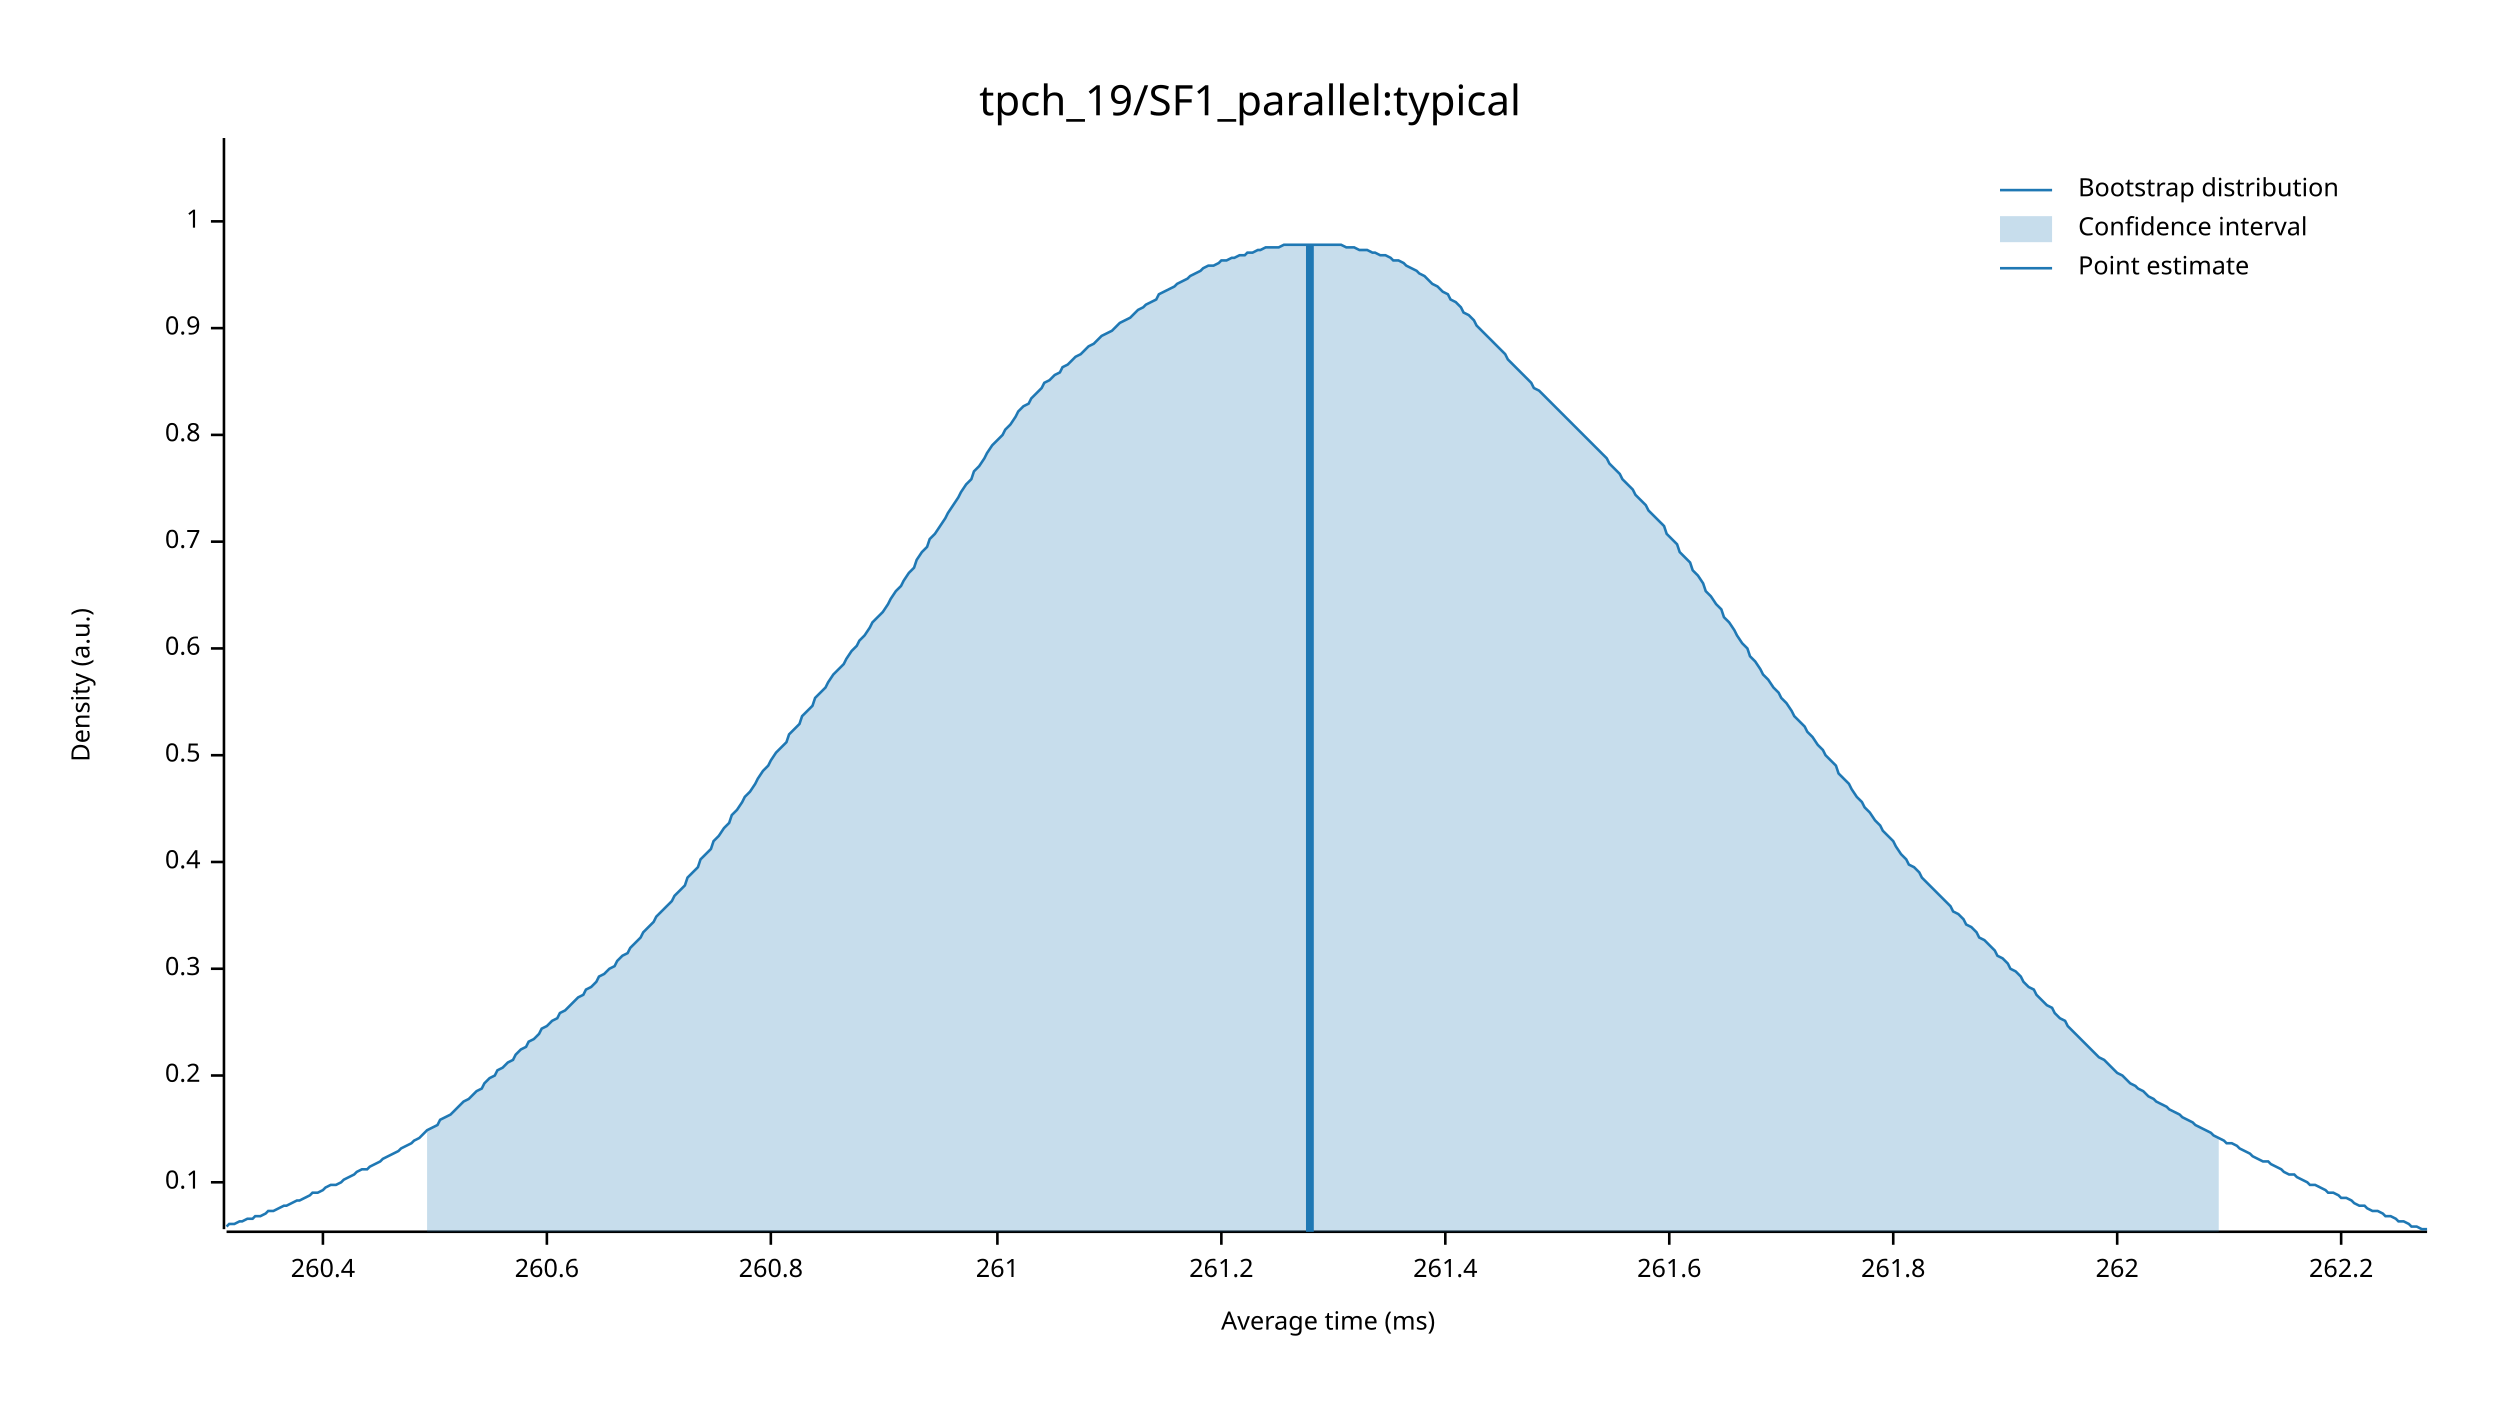
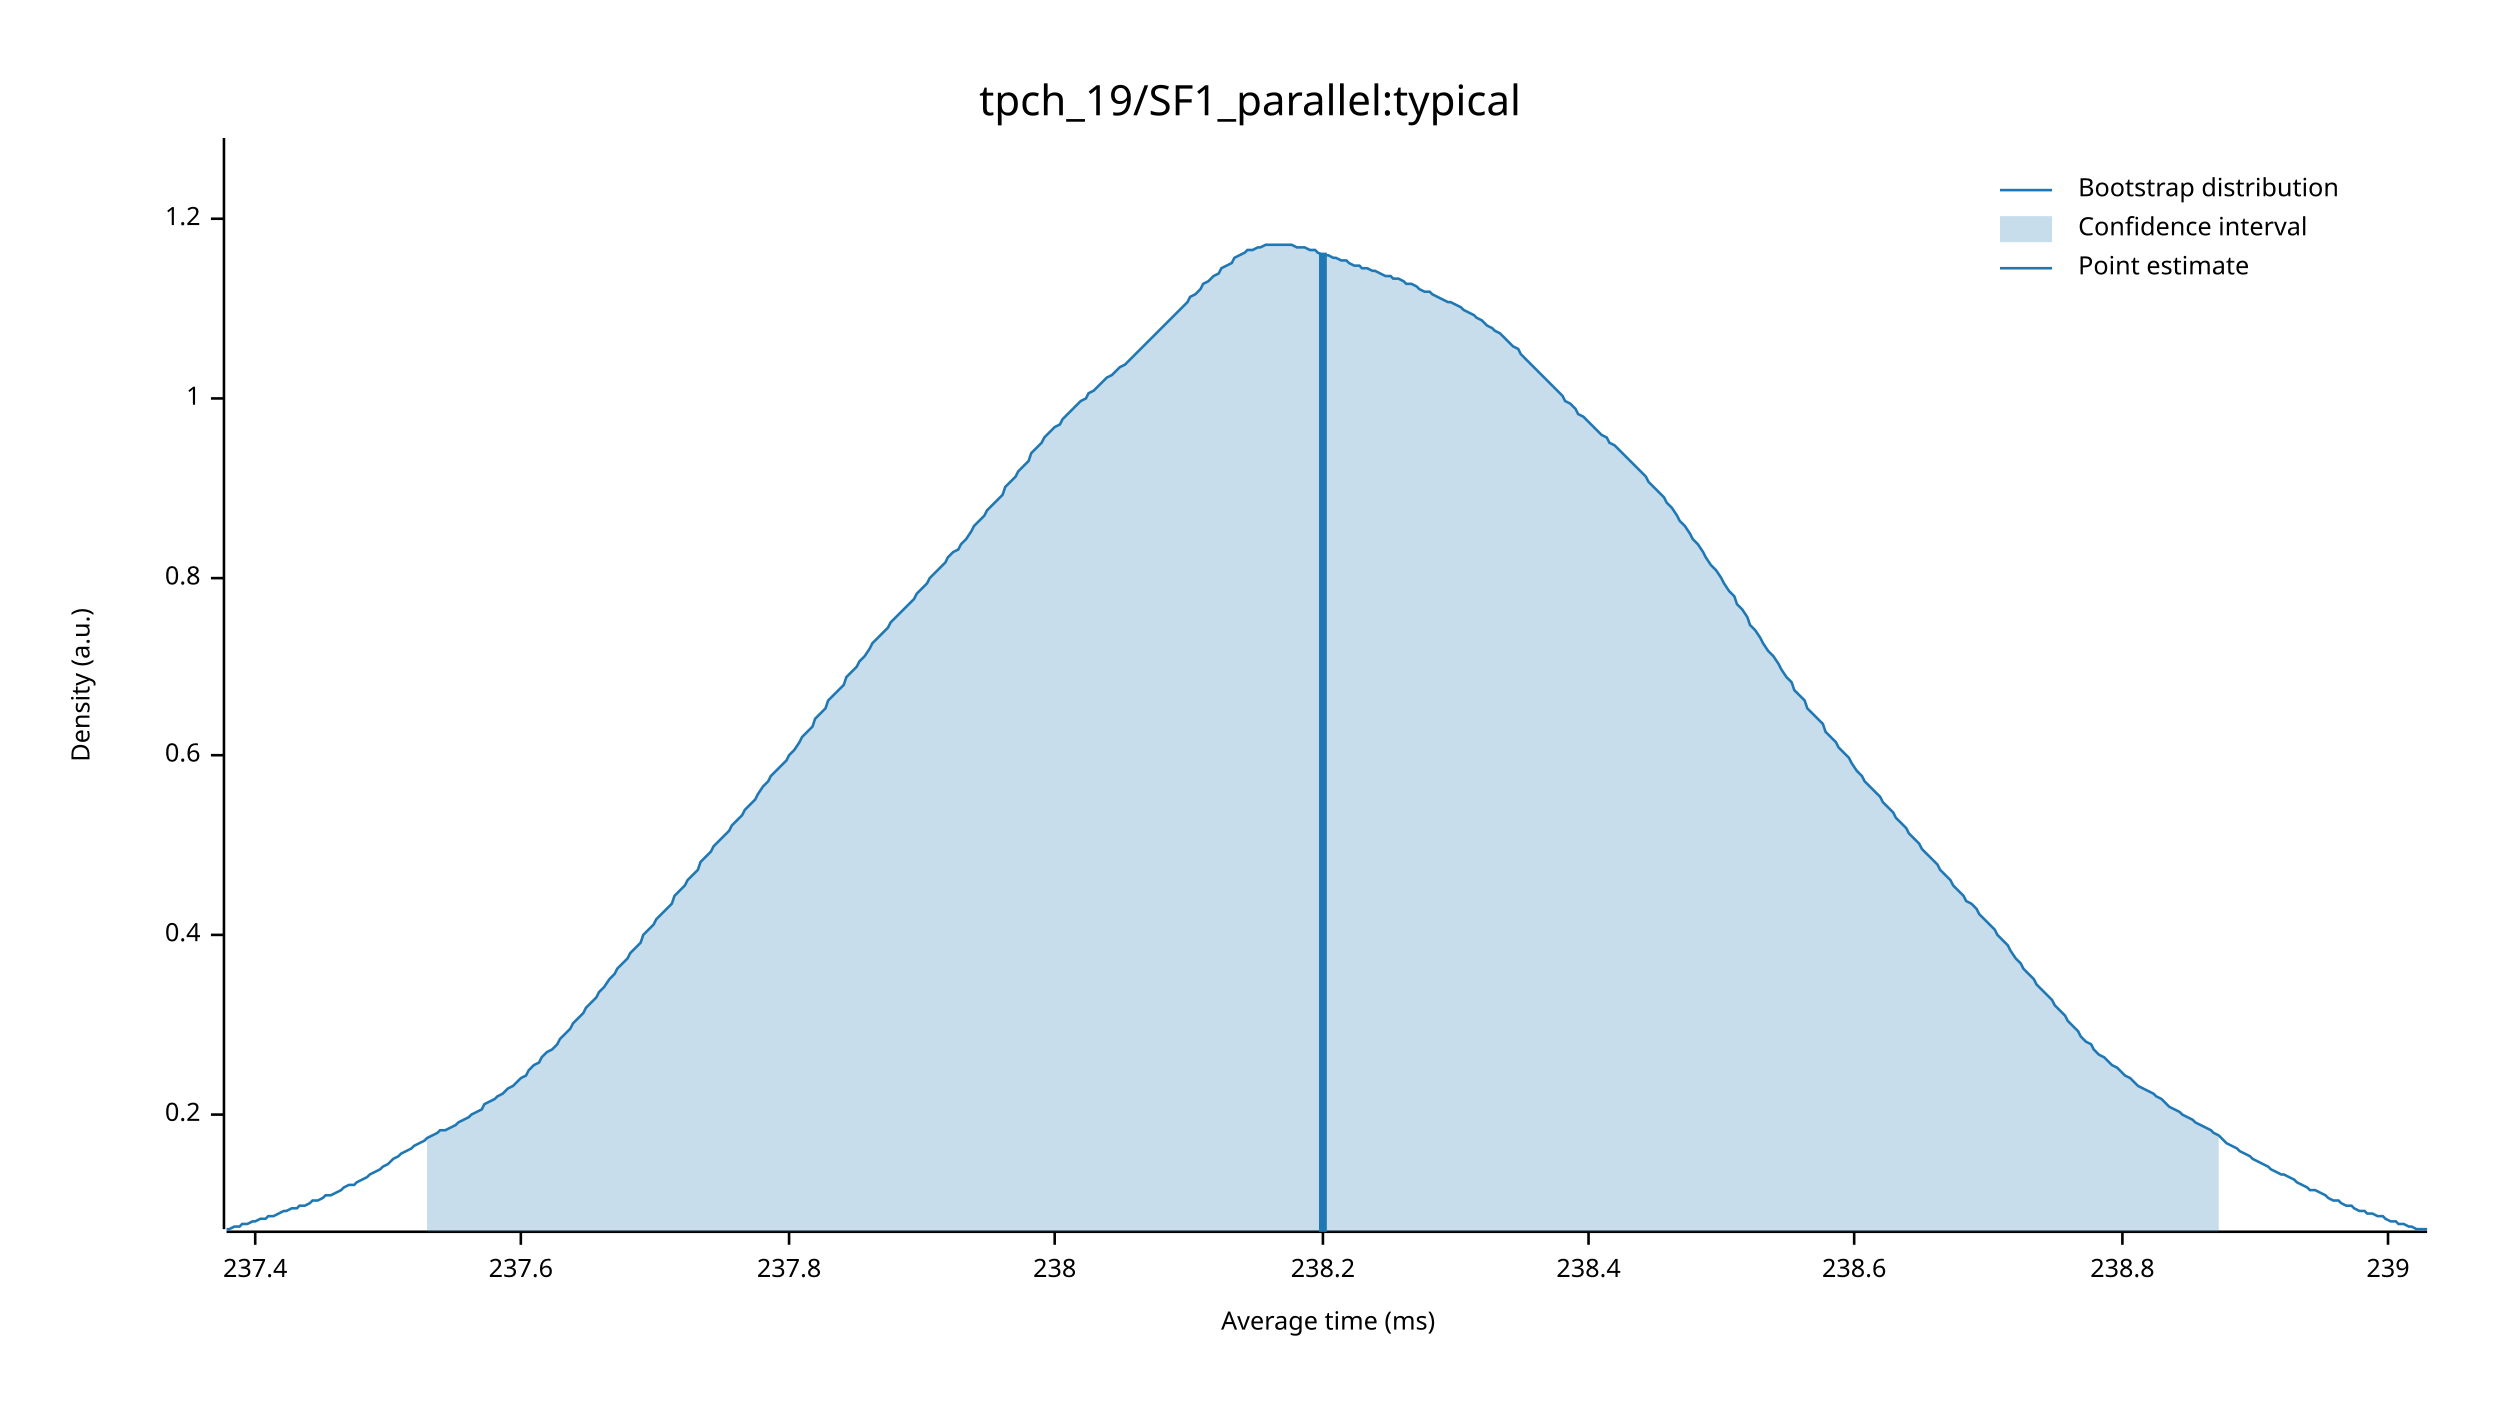
<svg xmlns="http://www.w3.org/2000/svg" width="960" height="540" viewBox="0 0 960 540">
  <text x="480" y="32" dy="0.76em" text-anchor="middle" font-family="sans-serif" font-size="16.129" opacity="1" fill="#000000">
tpch_19/SF1_parallel:typical
</text>
  <text x="27" y="263" dy="0.76em" text-anchor="middle" font-family="sans-serif" font-size="9.677" opacity="1" fill="#000000" transform="rotate(270, 27, 263)">
Density (a.u.)
</text>
  <text x="510" y="513" dy="-0.5ex" text-anchor="middle" font-family="sans-serif" font-size="9.677" opacity="1" fill="#000000">
Average time (ms)
</text>
  <polyline fill="none" opacity="1" stroke="#000000" stroke-width="1" points="86,53 86,472 " />
-   <text x="77" y="454" dy="0.5ex" text-anchor="end" font-family="sans-serif" font-size="9.677" opacity="1" fill="#000000">
- 0.1
- </text>
-   <polyline fill="none" opacity="1" stroke="#000000" stroke-width="1" points="81,454 86,454 " />
-   <text x="77" y="413" dy="0.5ex" text-anchor="end" font-family="sans-serif" font-size="9.677" opacity="1" fill="#000000">
+   <text x="77" y="428" dy="0.5ex" text-anchor="end" font-family="sans-serif" font-size="9.677" opacity="1" fill="#000000">
0.2
</text>
-   <polyline fill="none" opacity="1" stroke="#000000" stroke-width="1" points="81,413 86,413 " />
-   <text x="77" y="372" dy="0.5ex" text-anchor="end" font-family="sans-serif" font-size="9.677" opacity="1" fill="#000000">
- 0.3
- </text>
-   <polyline fill="none" opacity="1" stroke="#000000" stroke-width="1" points="81,372 86,372 " />
-   <text x="77" y="331" dy="0.5ex" text-anchor="end" font-family="sans-serif" font-size="9.677" opacity="1" fill="#000000">
+   <polyline fill="none" opacity="1" stroke="#000000" stroke-width="1" points="81,428 86,428 " />
+   <text x="77" y="359" dy="0.5ex" text-anchor="end" font-family="sans-serif" font-size="9.677" opacity="1" fill="#000000">
0.4
</text>
-   <polyline fill="none" opacity="1" stroke="#000000" stroke-width="1" points="81,331 86,331 " />
+   <polyline fill="none" opacity="1" stroke="#000000" stroke-width="1" points="81,359 86,359 " />
  <text x="77" y="290" dy="0.5ex" text-anchor="end" font-family="sans-serif" font-size="9.677" opacity="1" fill="#000000">
- 0.5
+ 0.6
</text>
  <polyline fill="none" opacity="1" stroke="#000000" stroke-width="1" points="81,290 86,290 " />
-   <text x="77" y="249" dy="0.5ex" text-anchor="end" font-family="sans-serif" font-size="9.677" opacity="1" fill="#000000">
- 0.6
- </text>
-   <polyline fill="none" opacity="1" stroke="#000000" stroke-width="1" points="81,249 86,249 " />
-   <text x="77" y="208" dy="0.5ex" text-anchor="end" font-family="sans-serif" font-size="9.677" opacity="1" fill="#000000">
- 0.7
- </text>
-   <polyline fill="none" opacity="1" stroke="#000000" stroke-width="1" points="81,208 86,208 " />
-   <text x="77" y="167" dy="0.5ex" text-anchor="end" font-family="sans-serif" font-size="9.677" opacity="1" fill="#000000">
+   <text x="77" y="222" dy="0.5ex" text-anchor="end" font-family="sans-serif" font-size="9.677" opacity="1" fill="#000000">
0.8
</text>
-   <polyline fill="none" opacity="1" stroke="#000000" stroke-width="1" points="81,167 86,167 " />
-   <text x="77" y="126" dy="0.5ex" text-anchor="end" font-family="sans-serif" font-size="9.677" opacity="1" fill="#000000">
- 0.9
- </text>
-   <polyline fill="none" opacity="1" stroke="#000000" stroke-width="1" points="81,126 86,126 " />
-   <text x="77" y="85" dy="0.5ex" text-anchor="end" font-family="sans-serif" font-size="9.677" opacity="1" fill="#000000">
+   <polyline fill="none" opacity="1" stroke="#000000" stroke-width="1" points="81,222 86,222 " />
+   <text x="77" y="153" dy="0.5ex" text-anchor="end" font-family="sans-serif" font-size="9.677" opacity="1" fill="#000000">
1
</text>
-   <polyline fill="none" opacity="1" stroke="#000000" stroke-width="1" points="81,85 86,85 " />
+   <polyline fill="none" opacity="1" stroke="#000000" stroke-width="1" points="81,153 86,153 " />
+   <text x="77" y="84" dy="0.5ex" text-anchor="end" font-family="sans-serif" font-size="9.677" opacity="1" fill="#000000">
+ 1.2
+ </text>
+   <polyline fill="none" opacity="1" stroke="#000000" stroke-width="1" points="81,84 86,84 " />
  <polyline fill="none" opacity="1" stroke="#000000" stroke-width="1" points="87,473 932,473 " />
-   <text x="124" y="483" dy="0.76em" text-anchor="middle" font-family="sans-serif" font-size="9.677" opacity="1" fill="#000000">
- 260.4
+   <text x="98" y="483" dy="0.76em" text-anchor="middle" font-family="sans-serif" font-size="9.677" opacity="1" fill="#000000">
+ 237.4
</text>
-   <polyline fill="none" opacity="1" stroke="#000000" stroke-width="1" points="124,473 124,478 " />
-   <text x="210" y="483" dy="0.76em" text-anchor="middle" font-family="sans-serif" font-size="9.677" opacity="1" fill="#000000">
- 260.6
+   <polyline fill="none" opacity="1" stroke="#000000" stroke-width="1" points="98,473 98,478 " />
+   <text x="200" y="483" dy="0.76em" text-anchor="middle" font-family="sans-serif" font-size="9.677" opacity="1" fill="#000000">
+ 237.6
</text>
-   <polyline fill="none" opacity="1" stroke="#000000" stroke-width="1" points="210,473 210,478 " />
-   <text x="296" y="483" dy="0.76em" text-anchor="middle" font-family="sans-serif" font-size="9.677" opacity="1" fill="#000000">
- 260.8
+   <polyline fill="none" opacity="1" stroke="#000000" stroke-width="1" points="200,473 200,478 " />
+   <text x="303" y="483" dy="0.76em" text-anchor="middle" font-family="sans-serif" font-size="9.677" opacity="1" fill="#000000">
+ 237.8
</text>
-   <polyline fill="none" opacity="1" stroke="#000000" stroke-width="1" points="296,473 296,478 " />
-   <text x="383" y="483" dy="0.76em" text-anchor="middle" font-family="sans-serif" font-size="9.677" opacity="1" fill="#000000">
- 261
+   <polyline fill="none" opacity="1" stroke="#000000" stroke-width="1" points="303,473 303,478 " />
+   <text x="405" y="483" dy="0.76em" text-anchor="middle" font-family="sans-serif" font-size="9.677" opacity="1" fill="#000000">
+ 238
</text>
-   <polyline fill="none" opacity="1" stroke="#000000" stroke-width="1" points="383,473 383,478 " />
-   <text x="469" y="483" dy="0.76em" text-anchor="middle" font-family="sans-serif" font-size="9.677" opacity="1" fill="#000000">
- 261.2
+   <polyline fill="none" opacity="1" stroke="#000000" stroke-width="1" points="405,473 405,478 " />
+   <text x="508" y="483" dy="0.76em" text-anchor="middle" font-family="sans-serif" font-size="9.677" opacity="1" fill="#000000">
+ 238.2
</text>
-   <polyline fill="none" opacity="1" stroke="#000000" stroke-width="1" points="469,473 469,478 " />
-   <text x="555" y="483" dy="0.76em" text-anchor="middle" font-family="sans-serif" font-size="9.677" opacity="1" fill="#000000">
- 261.4
+   <polyline fill="none" opacity="1" stroke="#000000" stroke-width="1" points="508,473 508,478 " />
+   <text x="610" y="483" dy="0.76em" text-anchor="middle" font-family="sans-serif" font-size="9.677" opacity="1" fill="#000000">
+ 238.4
</text>
-   <polyline fill="none" opacity="1" stroke="#000000" stroke-width="1" points="555,473 555,478 " />
-   <text x="641" y="483" dy="0.76em" text-anchor="middle" font-family="sans-serif" font-size="9.677" opacity="1" fill="#000000">
- 261.6
+   <polyline fill="none" opacity="1" stroke="#000000" stroke-width="1" points="610,473 610,478 " />
+   <text x="712" y="483" dy="0.76em" text-anchor="middle" font-family="sans-serif" font-size="9.677" opacity="1" fill="#000000">
+ 238.6
</text>
-   <polyline fill="none" opacity="1" stroke="#000000" stroke-width="1" points="641,473 641,478 " />
-   <text x="727" y="483" dy="0.76em" text-anchor="middle" font-family="sans-serif" font-size="9.677" opacity="1" fill="#000000">
- 261.8
+   <polyline fill="none" opacity="1" stroke="#000000" stroke-width="1" points="712,473 712,478 " />
+   <text x="815" y="483" dy="0.76em" text-anchor="middle" font-family="sans-serif" font-size="9.677" opacity="1" fill="#000000">
+ 238.8
</text>
-   <polyline fill="none" opacity="1" stroke="#000000" stroke-width="1" points="727,473 727,478 " />
-   <text x="813" y="483" dy="0.76em" text-anchor="middle" font-family="sans-serif" font-size="9.677" opacity="1" fill="#000000">
- 262
+   <polyline fill="none" opacity="1" stroke="#000000" stroke-width="1" points="815,473 815,478 " />
+   <text x="917" y="483" dy="0.76em" text-anchor="middle" font-family="sans-serif" font-size="9.677" opacity="1" fill="#000000">
+ 239
</text>
-   <polyline fill="none" opacity="1" stroke="#000000" stroke-width="1" points="813,473 813,478 " />
-   <text x="899" y="483" dy="0.76em" text-anchor="middle" font-family="sans-serif" font-size="9.677" opacity="1" fill="#000000">
- 262.2
- </text>
-   <polyline fill="none" opacity="1" stroke="#000000" stroke-width="1" points="899,473 899,478 " />
-   <polyline fill="none" opacity="1" stroke="#1F78B4" stroke-width="1" points="87,471 88,470 90,470 92,469 93,469 95,468 97,468 98,467 100,467 102,466 103,465 105,465 107,464 109,463 110,463 112,462 114,461 115,461 117,460 119,459 120,458 122,458 124,457 125,456 127,455 129,455 131,454 132,453 134,452 136,451 137,450 139,449 141,449 142,448 144,447 146,446 147,445 149,444 151,443 153,442 154,441 156,440 158,439 159,438 161,437 163,435 164,434 166,433 168,432 169,430 171,429 173,428 175,426 176,425 178,423 180,422 181,421 183,419 185,418 186,416 188,414 190,413 191,411 193,410 195,408 197,407 198,405 200,403 202,402 203,400 205,399 207,397 208,395 210,394 212,392 214,391 215,389 217,388 219,386 220,385 222,383 224,382 225,380 227,379 229,377 230,375 232,374 234,372 236,371 237,369 239,367 241,366 242,364 244,362 246,360 247,358 249,356 251,354 252,352 254,350 256,348 258,346 259,344 261,342 263,340 264,337 266,335 268,333 269,330 271,328 273,326 274,323 276,321 278,318 280,316 281,313 283,311 285,308 286,306 288,304 290,301 291,299 293,296 295,294 296,292 298,289 300,287 302,285 303,282 305,280 307,278 308,275 310,273 312,271 313,268 315,266 317,264 318,262 320,259 322,257 324,255 325,253 327,250 329,248 330,246 332,244 334,241 335,239 337,237 339,235 341,232 342,230 344,227 346,225 347,223 349,220 351,218 352,215 354,212 356,210 357,207 359,205 361,202 363,199 364,197 366,194 368,191 369,189 371,186 373,184 374,181 376,179 378,176 379,174 381,171 383,169 385,167 386,165 388,163 390,160 391,158 393,156 395,155 396,153 398,151 400,149 401,147 403,146 405,144 407,143 408,141 410,140 412,138 413,137 415,136 417,134 418,133 420,132 422,130 423,129 425,128 427,127 429,125 430,124 432,123 434,122 435,121 437,119 439,118 440,117 442,116 444,115 445,113 447,112 449,111 451,110 452,109 454,108 456,107 457,106 459,105 461,104 462,103 464,102 466,102 468,101 469,100 471,100 473,99 474,99 476,98 478,98 479,97 481,97 483,96 484,96 486,95 488,95 490,95 491,95 493,94 495,94 496,94 498,94 500,94 501,94 503,94 505,94 506,94 508,94 510,94 512,94 513,94 515,94 517,95 518,95 520,95 522,96 523,96 525,96 527,97 528,97 530,98 532,98 534,99 535,100 537,100 539,101 540,102 542,103 544,104 545,105 547,106 549,108 550,109 552,110 554,112 556,113 557,115 559,116 561,118 562,120 564,121 566,123 567,125 569,127 571,129 573,131 574,132 576,134 578,136 579,138 581,140 583,142 584,143 586,145 588,147 589,149 591,150 593,152 595,154 596,155 598,157 600,159 601,160 603,162 605,164 606,165 608,167 610,169 611,170 613,172 615,174 617,176 618,178 620,180 622,182 623,184 625,186 627,188 628,190 630,192 632,194 633,196 635,198 637,200 639,202 640,205 642,207 644,209 645,212 647,214 649,216 650,219 652,221 654,224 655,227 657,229 659,232 661,234 662,237 664,239 666,242 667,244 669,247 671,249 672,252 674,254 676,257 677,259 679,261 681,264 683,266 684,268 686,270 688,273 689,275 691,277 693,279 694,281 696,283 698,286 700,288 701,290 703,292 705,294 706,297 708,299 710,301 711,303 713,306 715,308 716,310 718,312 720,315 722,317 723,319 725,321 727,323 728,325 730,328 732,330 733,332 735,333 737,335 738,337 740,339 742,341 744,343 745,344 747,346 749,348 750,350 752,351 754,353 755,355 757,356 759,358 760,360 762,361 764,363 766,365 767,367 769,368 771,370 772,372 774,373 776,375 777,377 779,379 781,380 782,382 784,384 786,386 788,387 789,389 791,391 793,392 794,394 796,396 798,398 799,399 801,401 803,403 804,404 806,406 808,407 810,409 811,410 813,412 815,413 816,414 818,416 820,417 821,418 823,419 825,421 827,422 828,423 830,424 832,425 833,426 835,427 837,428 838,429 840,430 842,431 843,432 845,433 847,434 849,435 850,436 852,437 854,438 855,439 857,439 859,440 860,441 862,442 864,443 865,444 867,445 869,446 871,446 872,447 874,448 876,449 877,450 879,451 881,451 882,452 884,453 886,454 887,455 889,455 891,456 893,457 894,458 896,458 898,459 899,460 901,460 903,461 904,462 906,463 908,463 909,464 911,465 913,465 915,466 916,467 918,467 920,468 921,469 923,469 925,470 926,471 928,471 930,472 932,472 " />
-   <polygon opacity="0.25" fill="#1F78B4" points="164,434 166,433 168,432 169,430 171,429 173,428 175,426 176,425 178,423 180,422 181,421 183,419 185,418 186,416 188,414 190,413 191,411 193,410 195,408 197,407 198,405 200,403 202,402 203,400 205,399 207,397 208,395 210,394 212,392 214,391 215,389 217,388 219,386 220,385 222,383 224,382 225,380 227,379 229,377 230,375 232,374 234,372 236,371 237,369 239,367 241,366 242,364 244,362 246,360 247,358 249,356 251,354 252,352 254,350 256,348 258,346 259,344 261,342 263,340 264,337 266,335 268,333 269,330 271,328 273,326 274,323 276,321 278,318 280,316 281,313 283,311 285,308 286,306 288,304 290,301 291,299 293,296 295,294 296,292 298,289 300,287 302,285 303,282 305,280 307,278 308,275 310,273 312,271 313,268 315,266 317,264 318,262 320,259 322,257 324,255 325,253 327,250 329,248 330,246 332,244 334,241 335,239 337,237 339,235 341,232 342,230 344,227 346,225 347,223 349,220 351,218 352,215 354,212 356,210 357,207 359,205 361,202 363,199 364,197 366,194 368,191 369,189 371,186 373,184 374,181 376,179 378,176 379,174 381,171 383,169 385,167 386,165 388,163 390,160 391,158 393,156 395,155 396,153 398,151 400,149 401,147 403,146 405,144 407,143 408,141 410,140 412,138 413,137 415,136 417,134 418,133 420,132 422,130 423,129 425,128 427,127 429,125 430,124 432,123 434,122 435,121 437,119 439,118 440,117 442,116 444,115 445,113 447,112 449,111 451,110 452,109 454,108 456,107 457,106 459,105 461,104 462,103 464,102 466,102 468,101 469,100 471,100 473,99 474,99 476,98 478,98 479,97 481,97 483,96 484,96 486,95 488,95 490,95 491,95 493,94 495,94 496,94 498,94 500,94 501,94 503,94 505,94 506,94 508,94 510,94 512,94 513,94 515,94 517,95 518,95 520,95 522,96 523,96 525,96 527,97 528,97 530,98 532,98 534,99 535,100 537,100 539,101 540,102 542,103 544,104 545,105 547,106 549,108 550,109 552,110 554,112 556,113 557,115 559,116 561,118 562,120 564,121 566,123 567,125 569,127 571,129 573,131 574,132 576,134 578,136 579,138 581,140 583,142 584,143 586,145 588,147 589,149 591,150 593,152 595,154 596,155 598,157 600,159 601,160 603,162 605,164 606,165 608,167 610,169 611,170 613,172 615,174 617,176 618,178 620,180 622,182 623,184 625,186 627,188 628,190 630,192 632,194 633,196 635,198 637,200 639,202 640,205 642,207 644,209 645,212 647,214 649,216 650,219 652,221 654,224 655,227 657,229 659,232 661,234 662,237 664,239 666,242 667,244 669,247 671,249 672,252 674,254 676,257 677,259 679,261 681,264 683,266 684,268 686,270 688,273 689,275 691,277 693,279 694,281 696,283 698,286 700,288 701,290 703,292 705,294 706,297 708,299 710,301 711,303 713,306 715,308 716,310 718,312 720,315 722,317 723,319 725,321 727,323 728,325 730,328 732,330 733,332 735,333 737,335 738,337 740,339 742,341 744,343 745,344 747,346 749,348 750,350 752,351 754,353 755,355 757,356 759,358 760,360 762,361 764,363 766,365 767,367 769,368 771,370 772,372 774,373 776,375 777,377 779,379 781,380 782,382 784,384 786,386 788,387 789,389 791,391 793,392 794,394 796,396 798,398 799,399 801,401 803,403 804,404 806,406 808,407 810,409 811,410 813,412 815,413 816,414 818,416 820,417 821,418 823,419 825,421 827,422 828,423 830,424 832,425 833,426 835,427 837,428 838,429 840,430 842,431 843,432 845,433 847,434 849,435 850,436 852,437 852,473 164,473 " />
-   <polyline fill="none" opacity="1" stroke="#1F78B4" stroke-width="3" points="503,473 503,94 " />
+   <polyline fill="none" opacity="1" stroke="#000000" stroke-width="1" points="917,473 917,478 " />
+   <polyline fill="none" opacity="1" stroke="#1F78B4" stroke-width="1" points="87,472 88,472 90,471 92,471 93,470 95,470 97,469 98,469 100,468 102,468 103,467 105,467 107,466 109,465 110,465 112,464 114,464 115,463 117,463 119,462 120,461 122,461 124,460 125,459 127,459 129,458 131,457 132,456 134,455 136,455 137,454 139,453 141,452 142,451 144,450 146,449 147,448 149,447 151,445 153,444 154,443 156,442 158,441 159,440 161,439 163,438 164,437 166,436 168,435 169,434 171,434 173,433 175,432 176,431 178,430 180,429 181,428 183,427 185,426 186,424 188,423 190,422 191,421 193,420 195,418 197,417 198,416 200,414 202,413 203,411 205,409 207,408 208,406 210,404 212,403 214,401 215,399 217,397 219,395 220,393 222,391 224,389 225,387 227,385 229,383 230,381 232,379 234,376 236,374 237,372 239,370 241,368 242,366 244,364 246,362 247,359 249,357 251,355 252,353 254,351 256,349 258,347 259,344 261,342 263,340 264,338 266,336 268,334 269,331 271,329 273,327 274,325 276,323 278,321 280,319 281,317 283,315 285,313 286,311 288,309 290,307 291,305 293,302 295,300 296,298 298,296 300,294 302,292 303,290 305,288 307,285 308,283 310,281 312,279 313,276 315,274 317,272 318,269 320,267 322,265 324,263 325,260 327,258 329,256 330,254 332,252 334,249 335,247 337,245 339,243 341,241 342,239 344,237 346,235 347,234 349,232 351,230 352,228 354,226 356,224 357,222 359,220 361,218 363,216 364,214 366,212 368,211 369,209 371,207 373,204 374,202 376,200 378,198 379,196 381,194 383,192 385,190 386,187 388,185 390,183 391,181 393,179 395,177 396,174 398,172 400,170 401,168 403,166 405,164 407,163 408,161 410,159 412,157 413,156 415,154 417,153 418,151 420,150 422,148 423,147 425,145 427,144 429,142 430,141 432,140 434,138 435,137 437,135 439,133 440,132 442,130 444,128 445,127 447,125 449,123 451,121 452,120 454,118 456,116 457,114 459,113 461,111 462,109 464,108 466,106 468,105 469,103 471,102 473,101 474,99 476,98 478,97 479,96 481,96 483,95 484,95 486,94 488,94 490,94 491,94 493,94 495,94 496,94 498,95 500,95 501,95 503,96 505,96 506,97 508,98 510,98 512,99 513,99 515,100 517,100 518,101 520,102 522,102 523,103 525,103 527,104 528,104 530,105 532,106 534,106 535,107 537,107 539,108 540,109 542,109 544,110 545,111 547,112 549,112 550,113 552,114 554,115 556,116 557,116 559,117 561,118 562,119 564,120 566,121 567,122 569,123 571,125 573,126 574,127 576,128 578,130 579,131 581,133 583,134 584,136 586,138 588,140 589,141 591,143 593,145 595,147 596,148 598,150 600,152 601,154 603,155 605,157 606,159 608,160 610,162 611,163 613,165 615,167 617,168 618,170 620,171 622,173 623,174 625,176 627,178 628,179 630,181 632,183 633,185 635,187 637,189 639,191 640,193 642,195 644,198 645,200 647,202 649,205 650,207 652,209 654,212 655,214 657,217 659,219 661,222 662,224 664,227 666,229 667,232 669,234 671,237 672,240 674,242 676,245 677,247 679,250 681,252 683,255 684,257 686,260 688,262 689,265 691,267 693,269 694,272 696,274 698,276 700,278 701,281 703,283 705,285 706,287 708,289 710,291 711,293 713,296 715,298 716,300 718,302 720,304 722,306 723,308 725,310 727,312 728,314 730,316 732,318 733,320 735,322 737,324 738,326 740,328 742,330 744,332 745,334 747,336 749,338 750,340 752,342 754,344 755,346 757,347 759,349 760,351 762,353 764,355 766,357 767,359 769,361 771,363 772,365 774,368 776,370 777,372 779,374 781,376 782,378 784,380 786,382 788,384 789,386 791,388 793,390 794,392 796,394 798,396 799,398 801,400 803,401 804,403 806,405 808,406 810,408 811,409 813,410 815,412 816,413 818,414 820,416 821,417 823,418 825,419 827,420 828,421 830,422 832,424 833,425 835,426 837,427 838,428 840,429 842,430 843,431 845,432 847,433 849,434 850,435 852,436 854,438 855,439 857,440 859,441 860,442 862,443 864,444 865,445 867,446 869,447 871,448 872,449 874,450 876,451 877,451 879,452 881,453 882,454 884,455 886,456 887,457 889,457 891,458 893,459 894,460 896,461 898,461 899,462 901,463 903,463 904,464 906,465 908,465 909,466 911,466 913,467 915,467 916,468 918,469 920,469 921,470 923,470 925,471 926,471 928,472 930,472 932,472 " />
+   <polygon opacity="0.25" fill="#1F78B4" points="164,437 166,436 168,435 169,434 171,434 173,433 175,432 176,431 178,430 180,429 181,428 183,427 185,426 186,424 188,423 190,422 191,421 193,420 195,418 197,417 198,416 200,414 202,413 203,411 205,409 207,408 208,406 210,404 212,403 214,401 215,399 217,397 219,395 220,393 222,391 224,389 225,387 227,385 229,383 230,381 232,379 234,376 236,374 237,372 239,370 241,368 242,366 244,364 246,362 247,359 249,357 251,355 252,353 254,351 256,349 258,347 259,344 261,342 263,340 264,338 266,336 268,334 269,331 271,329 273,327 274,325 276,323 278,321 280,319 281,317 283,315 285,313 286,311 288,309 290,307 291,305 293,302 295,300 296,298 298,296 300,294 302,292 303,290 305,288 307,285 308,283 310,281 312,279 313,276 315,274 317,272 318,269 320,267 322,265 324,263 325,260 327,258 329,256 330,254 332,252 334,249 335,247 337,245 339,243 341,241 342,239 344,237 346,235 347,234 349,232 351,230 352,228 354,226 356,224 357,222 359,220 361,218 363,216 364,214 366,212 368,211 369,209 371,207 373,204 374,202 376,200 378,198 379,196 381,194 383,192 385,190 386,187 388,185 390,183 391,181 393,179 395,177 396,174 398,172 400,170 401,168 403,166 405,164 407,163 408,161 410,159 412,157 413,156 415,154 417,153 418,151 420,150 422,148 423,147 425,145 427,144 429,142 430,141 432,140 434,138 435,137 437,135 439,133 440,132 442,130 444,128 445,127 447,125 449,123 451,121 452,120 454,118 456,116 457,114 459,113 461,111 462,109 464,108 466,106 468,105 469,103 471,102 473,101 474,99 476,98 478,97 479,96 481,96 483,95 484,95 486,94 488,94 490,94 491,94 493,94 495,94 496,94 498,95 500,95 501,95 503,96 505,96 506,97 508,98 510,98 512,99 513,99 515,100 517,100 518,101 520,102 522,102 523,103 525,103 527,104 528,104 530,105 532,106 534,106 535,107 537,107 539,108 540,109 542,109 544,110 545,111 547,112 549,112 550,113 552,114 554,115 556,116 557,116 559,117 561,118 562,119 564,120 566,121 567,122 569,123 571,125 573,126 574,127 576,128 578,130 579,131 581,133 583,134 584,136 586,138 588,140 589,141 591,143 593,145 595,147 596,148 598,150 600,152 601,154 603,155 605,157 606,159 608,160 610,162 611,163 613,165 615,167 617,168 618,170 620,171 622,173 623,174 625,176 627,178 628,179 630,181 632,183 633,185 635,187 637,189 639,191 640,193 642,195 644,198 645,200 647,202 649,205 650,207 652,209 654,212 655,214 657,217 659,219 661,222 662,224 664,227 666,229 667,232 669,234 671,237 672,240 674,242 676,245 677,247 679,250 681,252 683,255 684,257 686,260 688,262 689,265 691,267 693,269 694,272 696,274 698,276 700,278 701,281 703,283 705,285 706,287 708,289 710,291 711,293 713,296 715,298 716,300 718,302 720,304 722,306 723,308 725,310 727,312 728,314 730,316 732,318 733,320 735,322 737,324 738,326 740,328 742,330 744,332 745,334 747,336 749,338 750,340 752,342 754,344 755,346 757,347 759,349 760,351 762,353 764,355 766,357 767,359 769,361 771,363 772,365 774,368 776,370 777,372 779,374 781,376 782,378 784,380 786,382 788,384 789,386 791,388 793,390 794,392 796,394 798,396 799,398 801,400 803,401 804,403 806,405 808,406 810,408 811,409 813,410 815,412 816,413 818,414 820,416 821,417 823,418 825,419 827,420 828,421 830,422 832,424 833,425 835,426 837,427 838,428 840,429 842,430 843,431 845,432 847,433 849,434 850,435 852,436 852,473 164,473 " />
+   <polyline fill="none" opacity="1" stroke="#1F78B4" stroke-width="3" points="508,473 508,97 " />
  <text x="798" y="68" dy="0.76em" text-anchor="start" font-family="sans-serif" font-size="9.677" opacity="1" fill="#000000">
Bootstrap distribution
</text>
  <text x="798" y="83" dy="0.76em" text-anchor="start" font-family="sans-serif" font-size="9.677" opacity="1" fill="#000000">
Confidence interval
</text>
  <text x="798" y="98" dy="0.76em" text-anchor="start" font-family="sans-serif" font-size="9.677" opacity="1" fill="#000000">
Point estimate
</text>
  <polyline fill="none" opacity="1" stroke="#1F78B4" stroke-width="1" points="768,73 788,73 " />
  <rect x="768" y="83" width="20" height="10" opacity="0.25" fill="#1F78B4" stroke="none" />
  <polyline fill="none" opacity="1" stroke="#1F78B4" stroke-width="1" points="768,103 788,103 " />
</svg>
